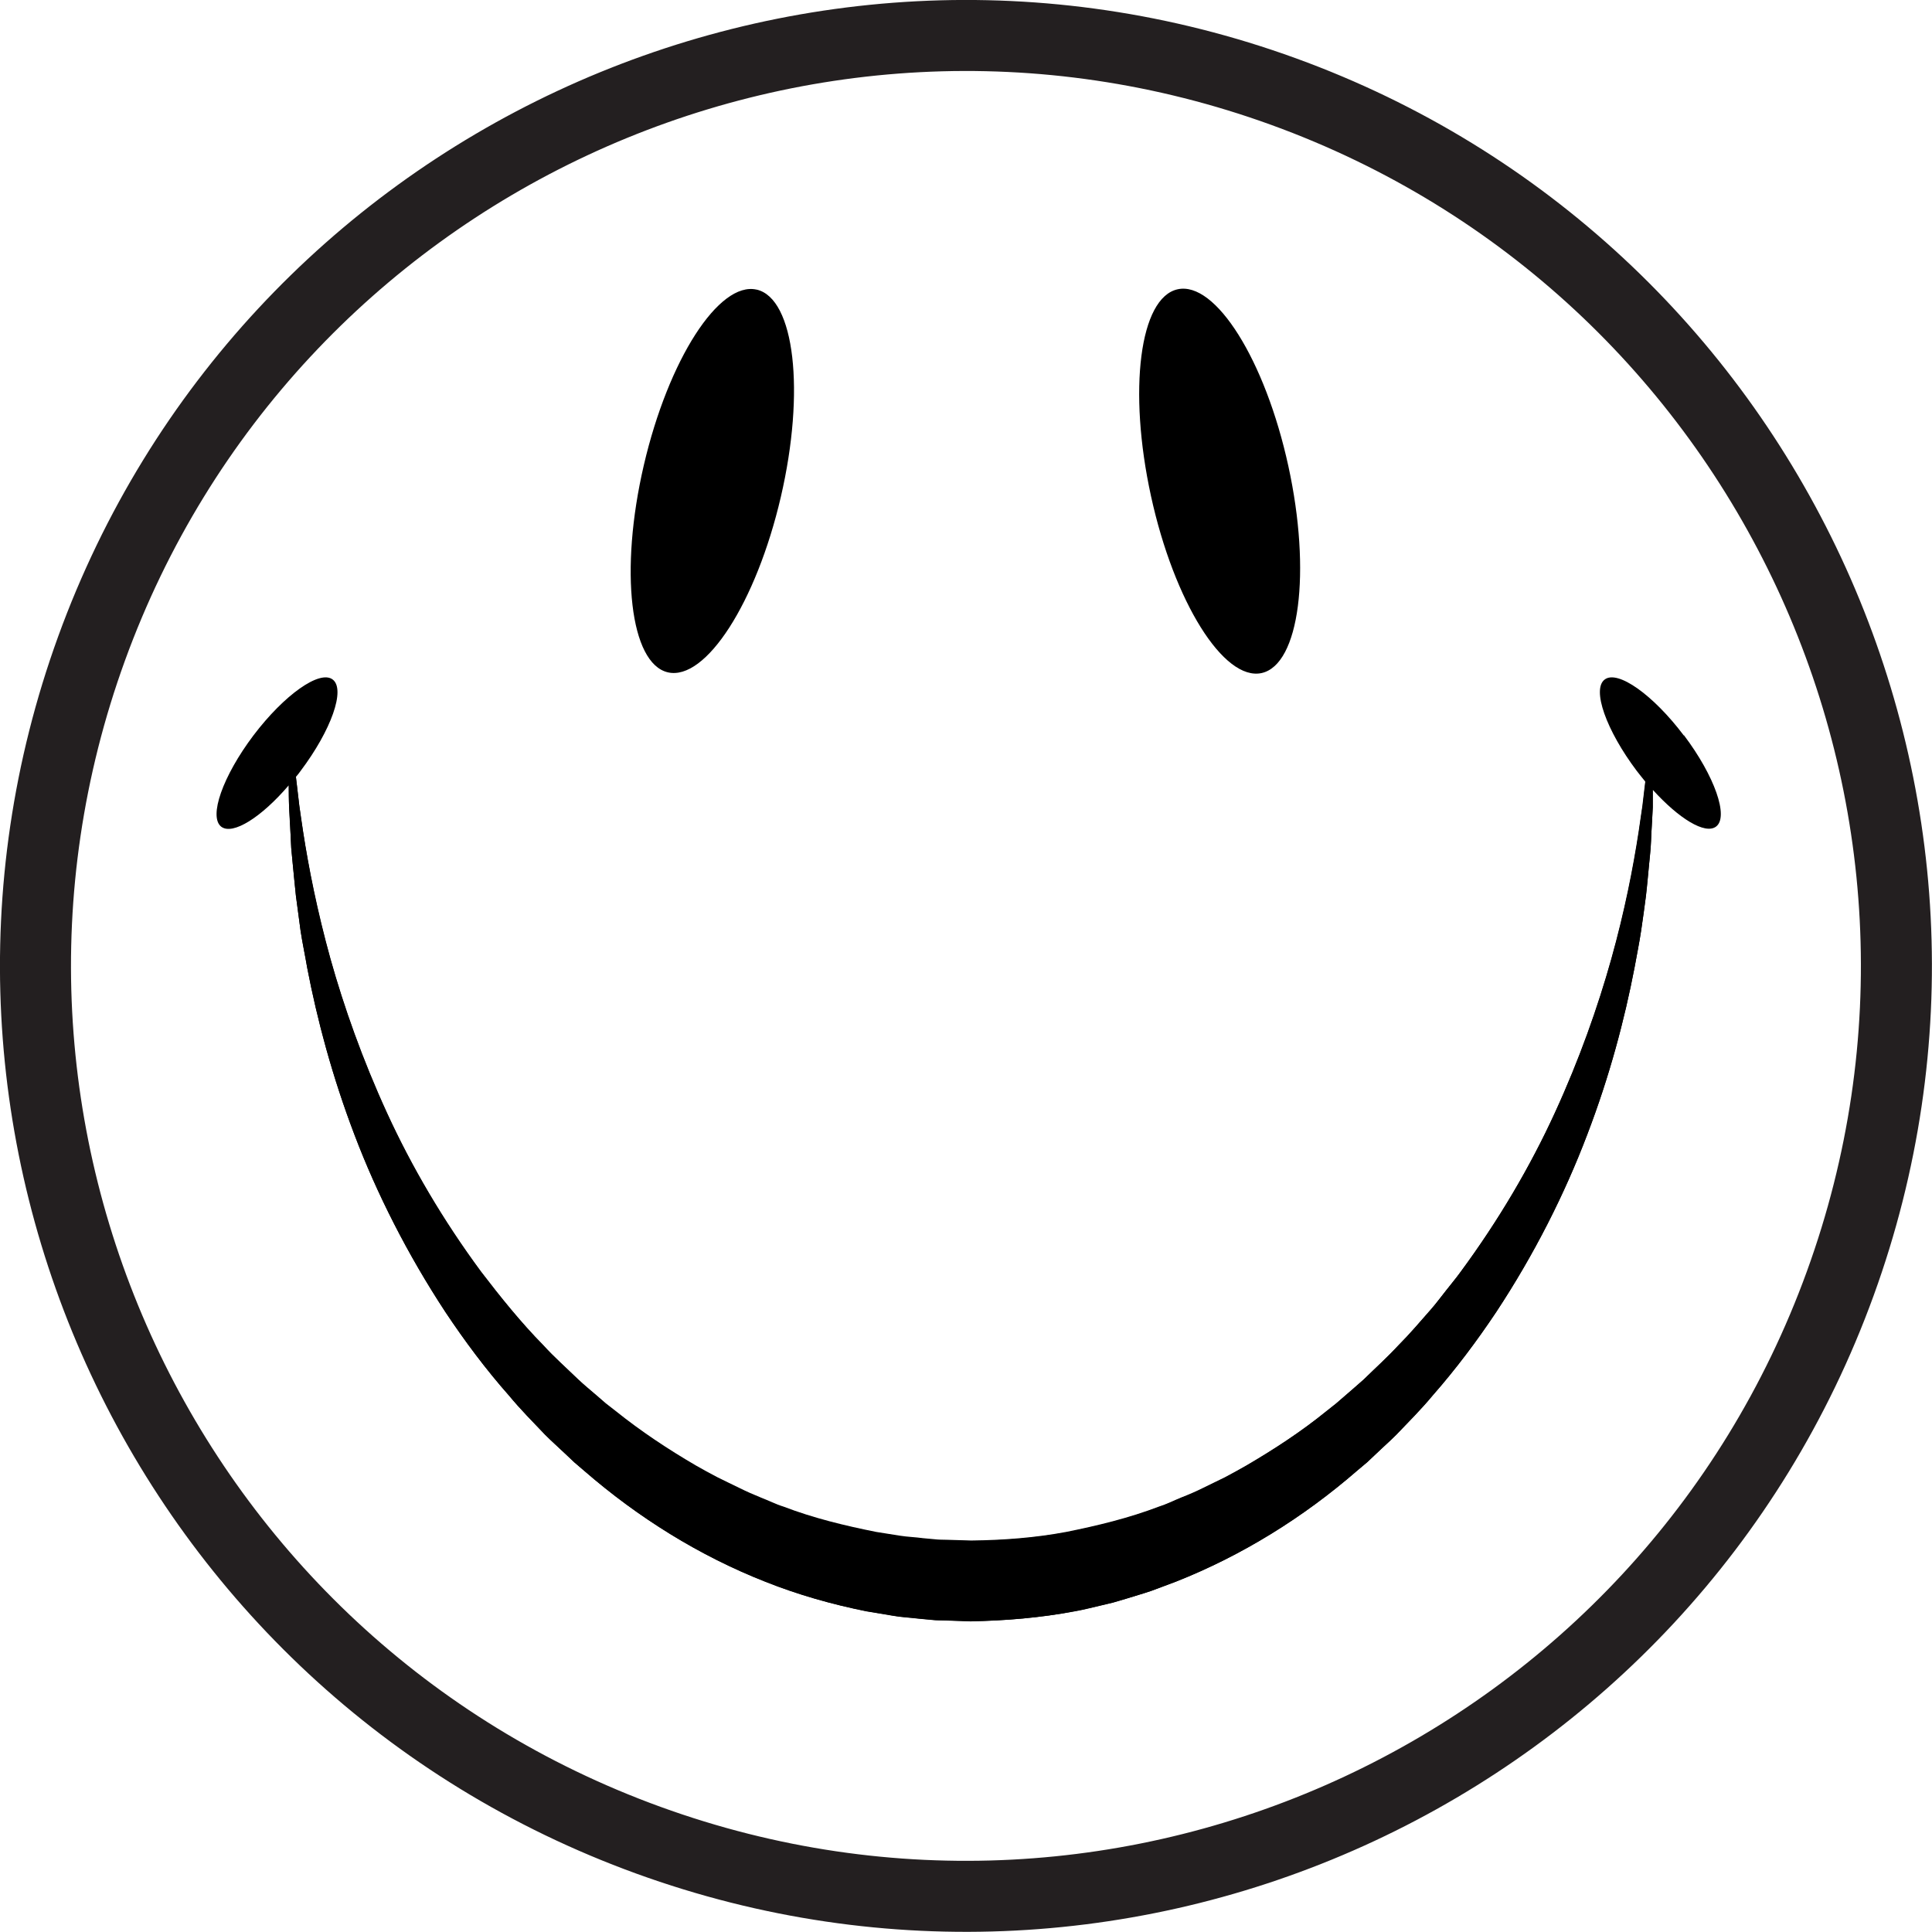
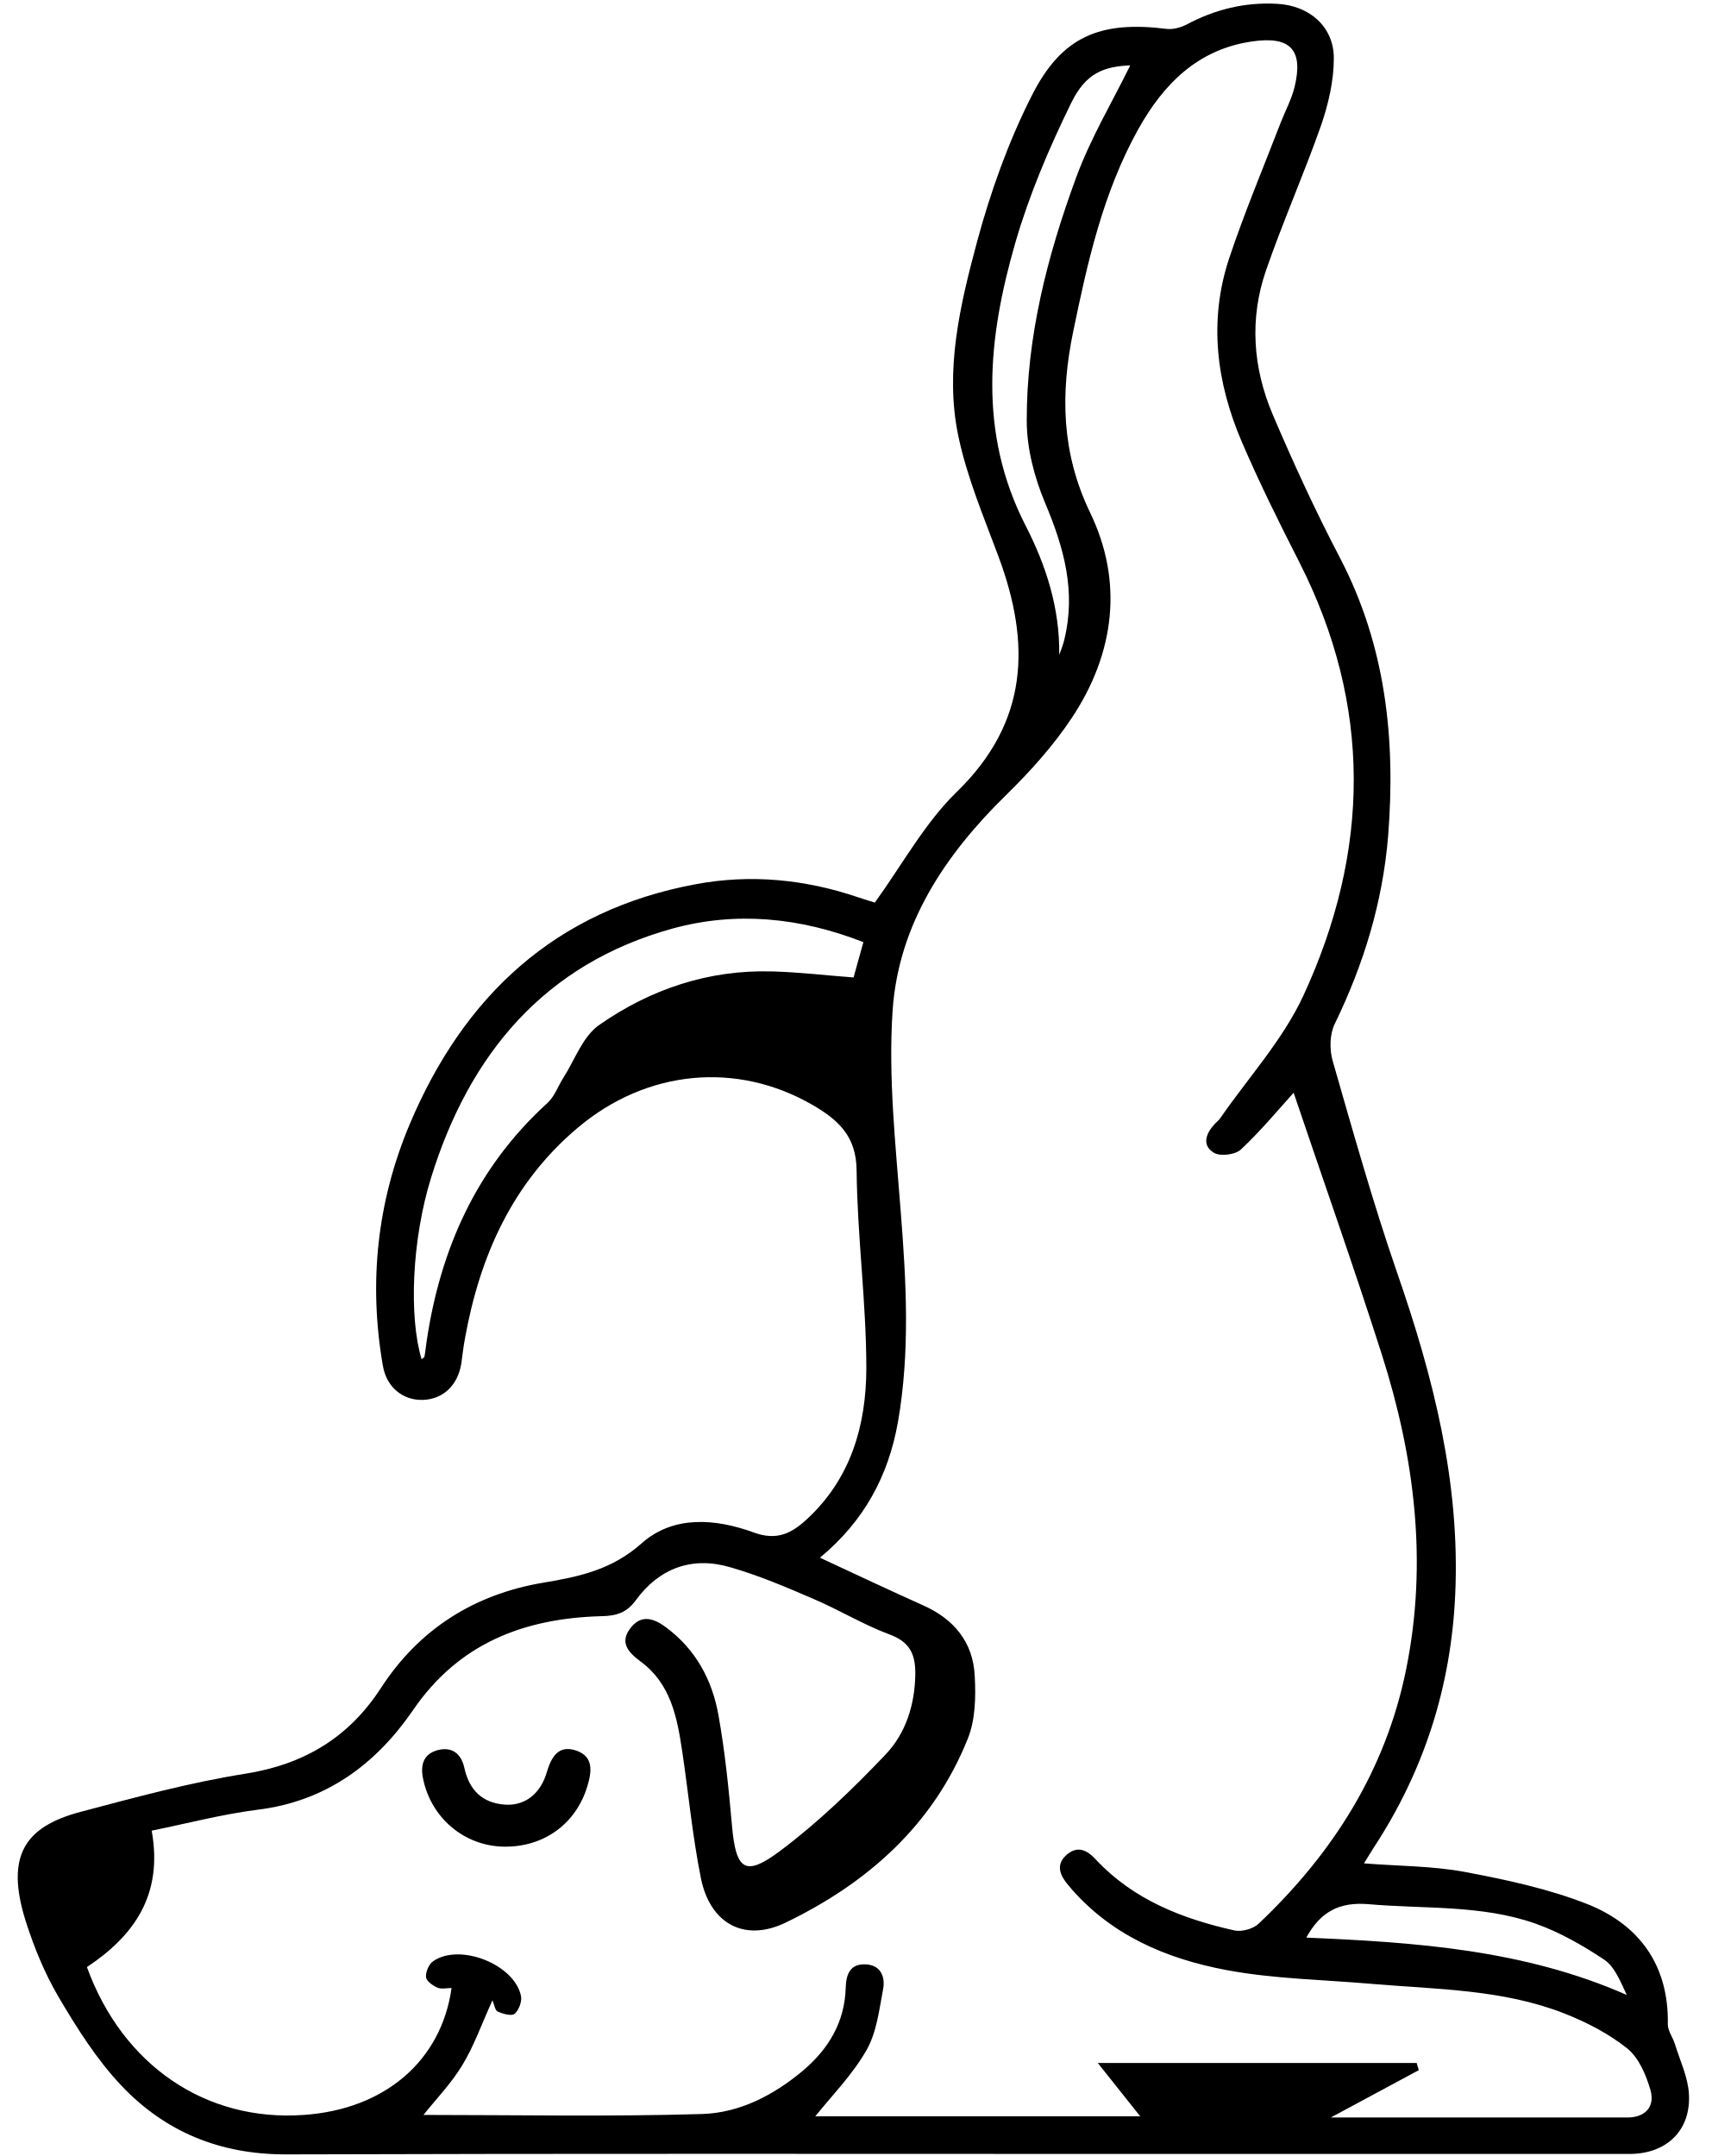
- <svg xmlns="http://www.w3.org/2000/svg" id="Layer_1" data-name="Layer 1" viewBox="0 0 107.73 107.73">
-   <defs>
-     <style>
-       .cls-1 {
-         fill: none;
-         stroke: #231f20;
-         stroke-miterlimit: 10;
-         stroke-width: 3.96px;
-       }
- 
-       .cls-2 {
-         stroke-width: 0px;
-       }
-     </style>
-   </defs>
-   <path class="cls-1" d="m5.11,36.15C14.9,9.22,44.66-4.67,71.58,5.11c26.92,9.78,40.82,39.54,31.03,66.47-9.78,26.92-39.54,40.81-66.46,31.03C9.22,92.83-4.67,63.07,5.11,36.15Z" />
-   <g>
-     <path class="cls-2" d="m42.19,16.15c-2.1-.48-4.92,3.9-6.29,9.79-1.37,5.89-.76,11.06,1.34,11.55,2.11.49,4.93-3.89,6.3-9.78,1.37-5.89.77-11.06-1.34-11.56Z" />
-     <path class="cls-2" d="m71.84,25.99c-1.29-5.91-4.06-10.32-6.17-9.86-2.12.46-2.78,5.62-1.49,11.53,1.29,5.91,4.06,10.33,6.17,9.87,2.11-.47,2.78-5.63,1.49-11.54Z" />
-   </g>
-   <path class="cls-2" d="m92.07,39.95s.02.59.07,1.7c0,.28.03.59.03.93,0,.35,0,.72-.01,1.12,0,.4,0,.85,0,1.31-.02.46-.05.96-.08,1.48-.01.27-.02.53-.04.81-.02.27-.05.55-.08.84-.06.58-.1,1.18-.18,1.81-.08.62-.17,1.28-.27,1.95-.1.67-.24,1.36-.37,2.07-.55,2.86-1.38,6.03-2.64,9.31-1.25,3.29-2.94,6.65-5.07,9.88-1.08,1.61-2.25,3.18-3.55,4.66-.63.76-1.33,1.46-2.02,2.18-.35.35-.72.68-1.08,1.02l-.54.51-.57.48c-3,2.61-6.42,4.73-10.09,6.18-.46.17-.92.35-1.39.52-.47.16-.93.29-1.41.44l-.7.2-.71.17c-.48.11-.95.23-1.44.32-1.92.37-3.87.53-5.81.56l-1.44-.05c-.24-.01-.46,0-.71-.03l-.74-.07c-.5-.06-1-.08-1.48-.17l-1.44-.24c-1.92-.38-3.81-.92-5.64-1.65-3.67-1.44-7.09-3.57-10.09-6.18l-.56-.48-.54-.51c-.36-.34-.73-.67-1.08-1.02-.69-.72-1.38-1.41-2.01-2.18-1.31-1.48-2.48-3.06-3.55-4.66-2.12-3.23-3.82-6.59-5.07-9.88-1.26-3.29-2.09-6.46-2.64-9.32-.12-.71-.27-1.4-.37-2.07-.09-.68-.18-1.32-.26-1.95-.07-.63-.12-1.23-.18-1.81-.03-.29-.05-.57-.08-.84-.01-.28-.03-.54-.04-.81-.02-.52-.05-1.02-.08-1.48-.02-.46-.01-.9-.02-1.31,0-.4,0-.78,0-1.12s.02-.66.02-.94c.05-1.11.08-1.7.08-1.7,0,0,.04.59.14,1.69.02.28.03.59.07.92.04.34.08.71.13,1.1.05.4.1.82.15,1.28.07.45.14.93.21,1.44.31,2.01.79,4.43,1.53,7.11.75,2.67,1.78,5.59,3.15,8.58,1.37,2.99,3.13,5.99,5.25,8.86,1.08,1.41,2.21,2.82,3.47,4.1.61.67,1.29,1.27,1.94,1.9.33.31.67.59,1.02.89l.52.45.54.42c1.42,1.14,2.93,2.14,4.49,3.05.39.22.78.44,1.19.65.4.2.8.39,1.21.59.4.2.81.38,1.23.55.42.16.82.37,1.25.5,1.67.64,3.41,1.06,5.16,1.41l1.32.21c.44.07.87.08,1.3.14l.65.06c.21.03.45.02.68.03l1.36.04c1.77-.02,3.55-.15,5.3-.48,1.74-.35,3.48-.77,5.16-1.41.42-.13.83-.34,1.25-.51.41-.16.83-.34,1.23-.54.4-.2.81-.39,1.21-.59.4-.21.79-.43,1.18-.65,1.56-.91,3.08-1.9,4.49-3.05l.53-.42.52-.45c.34-.3.69-.59,1.02-.89.65-.64,1.32-1.24,1.94-1.91.63-.63,1.22-1.33,1.81-2,.3-.33.56-.7.84-1.05.27-.35.56-.69.82-1.05,2.11-2.86,3.88-5.87,5.25-8.86,1.37-2.98,2.4-5.9,3.15-8.58.75-2.67,1.22-5.09,1.53-7.11.07-.51.14-.99.21-1.44.05-.45.1-.87.15-1.27.04-.4.09-.77.12-1.1.04-.34.05-.65.08-.93.09-1.1.13-1.69.13-1.69" />
-   <path class="cls-2" d="m93.89,41.01c-1.71-2.27-3.69-3.67-4.41-3.12-.73.54.08,2.83,1.79,5.1.16.21.32.4.47.59,0,.03,0,.06-.01.09-.05.39-.1.82-.15,1.27-.07.45-.14.93-.21,1.44-.31,2.01-.78,4.43-1.53,7.11-.75,2.67-1.78,5.6-3.15,8.58-1.37,2.99-3.14,6-5.25,8.86-.26.37-.55.7-.82,1.05-.28.35-.55.71-.84,1.05-.59.67-1.18,1.37-1.81,2-.62.67-1.28,1.27-1.94,1.91-.33.3-.68.59-1.02.89l-.52.45-.53.42c-1.41,1.14-2.93,2.13-4.49,3.05-.39.22-.78.44-1.18.65-.4.2-.81.39-1.21.59-.4.21-.82.38-1.23.54-.41.17-.82.37-1.24.51-1.68.64-3.42,1.06-5.16,1.41-1.75.32-3.53.46-5.3.48l-1.36-.04c-.23,0-.47,0-.68-.03l-.65-.06c-.43-.05-.86-.06-1.3-.14l-1.32-.21c-1.75-.35-3.48-.77-5.16-1.41-.43-.14-.83-.34-1.25-.5-.42-.17-.83-.34-1.23-.55-.41-.2-.81-.39-1.21-.59-.4-.21-.8-.44-1.19-.65-1.56-.91-3.07-1.91-4.49-3.05l-.53-.42-.52-.45c-.34-.3-.69-.58-1.02-.89-.65-.63-1.32-1.23-1.94-1.9-1.26-1.29-2.4-2.7-3.47-4.1-2.12-2.86-3.88-5.87-5.25-8.86-1.37-2.98-2.4-5.91-3.15-8.58-.75-2.67-1.22-5.1-1.53-7.11-.08-.51-.15-.99-.21-1.44-.05-.45-.1-.88-.15-1.28-.02-.13-.03-.23-.04-.35.09-.11.18-.21.26-.33,1.71-2.27,2.52-4.55,1.79-5.1-.72-.55-2.7.85-4.42,3.12-1.71,2.27-2.51,4.54-1.79,5.09.64.48,2.23-.52,3.76-2.31,0,.38,0,.79.02,1.22.02.46.05.96.08,1.48.01.27.03.53.04.81.03.27.05.55.08.84.06.58.11,1.18.18,1.81.08.63.17,1.28.26,1.95.1.67.25,1.36.37,2.07.55,2.86,1.39,6.03,2.64,9.32,1.25,3.29,2.95,6.65,5.07,9.88,1.07,1.61,2.25,3.19,3.55,4.66.63.76,1.33,1.46,2.01,2.18.35.35.72.68,1.08,1.02l.54.51.56.48c3.01,2.61,6.43,4.74,10.09,6.18,1.83.73,3.72,1.26,5.64,1.65l1.44.24c.48.09.98.11,1.48.17l.74.07c.25.03.47.02.71.03l1.44.05c1.95-.04,3.89-.2,5.81-.56.48-.08.96-.21,1.44-.32l.71-.17.7-.21c.47-.15.94-.28,1.41-.44.46-.17.92-.34,1.39-.52,3.66-1.45,7.08-3.57,10.09-6.18l.57-.48.54-.51c.36-.35.73-.67,1.08-1.02.69-.72,1.39-1.42,2.02-2.18,1.3-1.48,2.48-3.05,3.55-4.66,2.13-3.23,3.82-6.59,5.07-9.88,1.26-3.29,2.09-6.46,2.64-9.31.13-.71.27-1.41.37-2.07.1-.68.19-1.33.27-1.95.07-.63.12-1.23.18-1.81.03-.29.05-.57.08-.84.02-.28.03-.54.04-.81.03-.52.06-1.02.08-1.48,0-.34,0-.66,0-.97,1.46,1.61,2.92,2.51,3.53,2.05.72-.54-.08-2.82-1.79-5.09Z" />
+ <svg xmlns="http://www.w3.org/2000/svg" width="50" height="63" viewBox="0 0 50 63" fill="none">
+   <path d="M25.558 26.379C26.371 25.253 27.022 24.046 27.958 23.137C30.061 21.089 30.115 18.803 29.179 16.274C28.745 15.107 28.25 13.941 27.999 12.733C27.599 10.814 28.053 8.908 28.548 7.064C28.942 5.606 29.457 4.161 30.135 2.818C31.017 1.055 32.143 0.601 34.096 0.845C34.279 0.865 34.503 0.804 34.672 0.716C35.5 0.275 36.375 0.058 37.317 0.112C38.253 0.16 38.979 0.777 38.972 1.713C38.972 2.357 38.816 3.029 38.606 3.646C38.104 5.077 37.487 6.467 36.992 7.898C36.503 9.309 36.605 10.746 37.188 12.116C37.792 13.534 38.436 14.931 39.148 16.294C40.491 18.864 40.783 21.604 40.559 24.425C40.403 26.352 39.847 28.176 38.999 29.919C38.85 30.224 38.843 30.665 38.938 30.997C39.535 33.072 40.118 35.154 40.824 37.196C41.882 40.248 42.668 43.327 42.519 46.596C42.397 49.288 41.61 51.743 40.139 53.988C40.05 54.123 39.969 54.266 39.854 54.449C40.871 54.53 41.854 54.523 42.804 54.7C44.025 54.93 45.259 55.195 46.405 55.649C47.917 56.26 48.765 57.447 48.731 59.156C48.731 59.339 48.874 59.529 48.935 59.718C49.084 60.207 49.321 60.695 49.348 61.19C49.409 62.255 48.691 62.94 47.612 62.94C42.878 62.94 38.151 62.94 33.418 62.94C25.062 62.94 16.7 62.926 8.345 62.953C6.426 62.953 4.825 62.296 3.543 60.939C2.825 60.18 2.248 59.264 1.712 58.355C1.305 57.663 0.993 56.897 0.749 56.131C0.152 54.225 0.722 53.377 2.357 52.943C3.944 52.523 5.537 52.089 7.158 51.831C8.888 51.56 10.197 50.766 11.132 49.322C12.251 47.599 13.859 46.589 15.859 46.25C16.924 46.073 17.88 45.87 18.748 45.097C19.671 44.276 20.898 44.371 22.017 44.778C22.675 45.022 23.109 44.825 23.57 44.398C24.866 43.205 25.306 41.645 25.313 39.997C25.313 38.064 25.049 36.138 25.029 34.205C25.022 33.194 24.486 32.72 23.74 32.286C21.529 31.011 18.904 31.248 16.877 32.957C14.971 34.564 14.021 36.701 13.587 39.102C13.54 39.346 13.513 39.597 13.479 39.841C13.377 40.478 12.95 40.885 12.36 40.906C11.783 40.926 11.295 40.546 11.187 39.908C10.766 37.487 11.017 35.12 11.966 32.862C13.547 29.105 16.226 26.596 20.335 25.836C21.936 25.538 23.53 25.694 25.083 26.223C25.279 26.291 25.469 26.345 25.558 26.372V26.379ZM37.826 31.899C37.338 32.442 36.829 33.052 36.259 33.588C36.096 33.744 35.649 33.798 35.466 33.683C35.106 33.466 35.235 33.113 35.5 32.835C35.561 32.774 35.629 32.72 35.669 32.652C36.483 31.479 37.48 30.387 38.077 29.105C40.03 24.887 40.105 20.628 37.955 16.409C37.371 15.263 36.795 14.103 36.286 12.917C35.54 11.18 35.31 9.376 35.913 7.552C36.361 6.209 36.91 4.907 37.419 3.585C37.555 3.239 37.738 2.9 37.826 2.54C38.09 1.448 37.697 1.048 36.585 1.211C34.991 1.442 33.994 2.459 33.255 3.781C32.231 5.626 31.776 7.654 31.356 9.695C30.983 11.506 31.01 13.229 31.851 14.978C32.834 17.013 32.563 19.102 31.315 20.98C30.779 21.787 30.115 22.526 29.416 23.212C27.619 24.968 26.249 27.003 26.08 29.539C25.951 31.479 26.168 33.445 26.317 35.392C26.48 37.453 26.595 39.502 26.236 41.556C25.958 43.123 25.252 44.446 23.957 45.517C25.022 46.012 25.998 46.473 26.982 46.914C27.877 47.314 28.433 47.992 28.48 48.969C28.514 49.58 28.501 50.251 28.277 50.807C27.267 53.33 25.347 55.025 22.96 56.178C21.739 56.768 20.742 56.199 20.478 54.876C20.234 53.662 20.118 52.414 19.935 51.187C19.786 50.19 19.603 49.2 18.715 48.549C18.362 48.284 18.091 47.999 18.423 47.572C18.735 47.165 19.108 47.287 19.46 47.552C20.329 48.196 20.81 49.091 20.993 50.122C21.183 51.187 21.292 52.265 21.387 53.343C21.502 54.646 21.766 54.856 22.797 54.083C23.903 53.255 24.913 52.279 25.869 51.275C26.459 50.658 26.731 49.824 26.744 48.922C26.751 48.325 26.575 47.972 25.978 47.755C25.218 47.47 24.52 47.043 23.774 46.724C22.974 46.379 22.166 46.033 21.332 45.795C20.22 45.47 19.264 45.822 18.579 46.758C18.314 47.124 18.009 47.219 17.575 47.226C15.317 47.287 13.404 48.013 12.062 49.98C10.976 51.56 9.518 52.638 7.524 52.882C6.46 53.018 5.415 53.296 4.432 53.493C4.771 55.371 3.916 56.565 2.54 57.48C3.584 60.356 6.019 62.004 8.874 61.8C11.241 61.638 12.896 60.22 13.194 58.091C13.052 58.091 12.889 58.132 12.774 58.077C12.638 58.016 12.455 57.887 12.448 57.772C12.434 57.623 12.529 57.399 12.652 57.311C13.425 56.768 15.025 57.392 15.222 58.321C15.256 58.484 15.161 58.735 15.039 58.844C14.951 58.918 14.7 58.85 14.544 58.782C14.462 58.742 14.442 58.572 14.388 58.45C14.055 59.19 13.838 59.807 13.506 60.349C13.181 60.885 12.74 61.339 12.373 61.8C15.066 61.8 17.792 61.855 20.518 61.773C21.61 61.739 22.607 61.224 23.462 60.505C24.208 59.874 24.683 59.088 24.71 58.084C24.723 57.697 24.832 57.399 25.252 57.399C25.72 57.399 25.876 57.745 25.802 58.132C25.686 58.742 25.612 59.4 25.313 59.915C24.906 60.627 24.31 61.231 23.821 61.841H33.316C32.895 61.312 32.509 60.824 32.075 60.281H41.393C41.413 60.349 41.434 60.424 41.454 60.492C40.613 60.946 39.779 61.394 38.884 61.875C41.814 61.875 44.682 61.875 47.551 61.875C48.073 61.875 48.365 61.556 48.223 61.068C48.094 60.627 47.883 60.132 47.551 59.861C47.009 59.427 46.364 59.094 45.713 58.837C43.903 58.125 41.97 58.132 40.064 57.969C38.653 57.847 37.229 57.826 35.846 57.569C34.069 57.236 32.421 56.538 31.207 55.08C30.969 54.795 30.841 54.49 31.159 54.205C31.478 53.92 31.763 54.056 32.021 54.34C33.119 55.514 34.55 56.07 36.069 56.409C36.286 56.456 36.619 56.361 36.775 56.212C38.945 54.157 40.491 51.729 41.088 48.766C41.719 45.639 41.332 42.581 40.376 39.583C39.555 37.013 38.653 34.463 37.792 31.913L37.826 31.899ZM25.232 27.532C23.36 26.799 21.495 26.63 19.657 27.131C15.914 28.162 13.716 30.8 12.597 34.408C12.028 36.239 11.946 38.491 12.319 39.719C12.346 39.691 12.394 39.671 12.401 39.644C12.428 39.502 12.441 39.359 12.462 39.217C12.862 36.497 13.927 34.11 15.995 32.231C16.198 32.048 16.3 31.75 16.449 31.512C16.795 30.977 17.026 30.278 17.514 29.946C19.013 28.901 20.708 28.332 22.56 28.386C23.34 28.406 24.12 28.501 24.94 28.562C25.029 28.25 25.11 27.939 25.225 27.538L25.232 27.532ZM30.949 19.136C31.003 18.986 31.064 18.844 31.098 18.688C31.444 17.277 31.085 15.996 30.535 14.693C30.223 13.947 30 13.1 30 12.299C29.993 9.838 30.603 7.471 31.444 5.185C31.865 4.039 32.502 2.974 33.024 1.91C32.251 1.943 31.729 2.133 31.302 3.001C30.657 4.317 30.074 5.687 29.667 7.091C28.867 9.858 28.569 12.632 29.966 15.358C30.562 16.518 30.969 17.772 30.949 19.136ZM38.179 56.619C41.366 56.755 44.533 56.972 47.531 58.294C47.348 57.908 47.185 57.474 46.873 57.263C46.242 56.843 45.564 56.456 44.852 56.205C43.285 55.656 41.617 55.785 39.989 55.642C39.121 55.568 38.579 55.873 38.172 56.612L38.179 56.619Z" fill="black" />
+   <path d="M14.733 53.961C13.567 53.947 12.59 53.12 12.36 51.967C12.278 51.56 12.38 51.248 12.794 51.139C13.214 51.031 13.479 51.255 13.567 51.655C13.709 52.306 14.089 52.686 14.754 52.733C15.33 52.774 15.791 52.421 15.975 51.79C16.11 51.336 16.32 50.977 16.836 51.153C17.351 51.329 17.29 51.77 17.161 52.197C16.829 53.296 15.893 53.974 14.733 53.961Z" fill="black" />
</svg>
